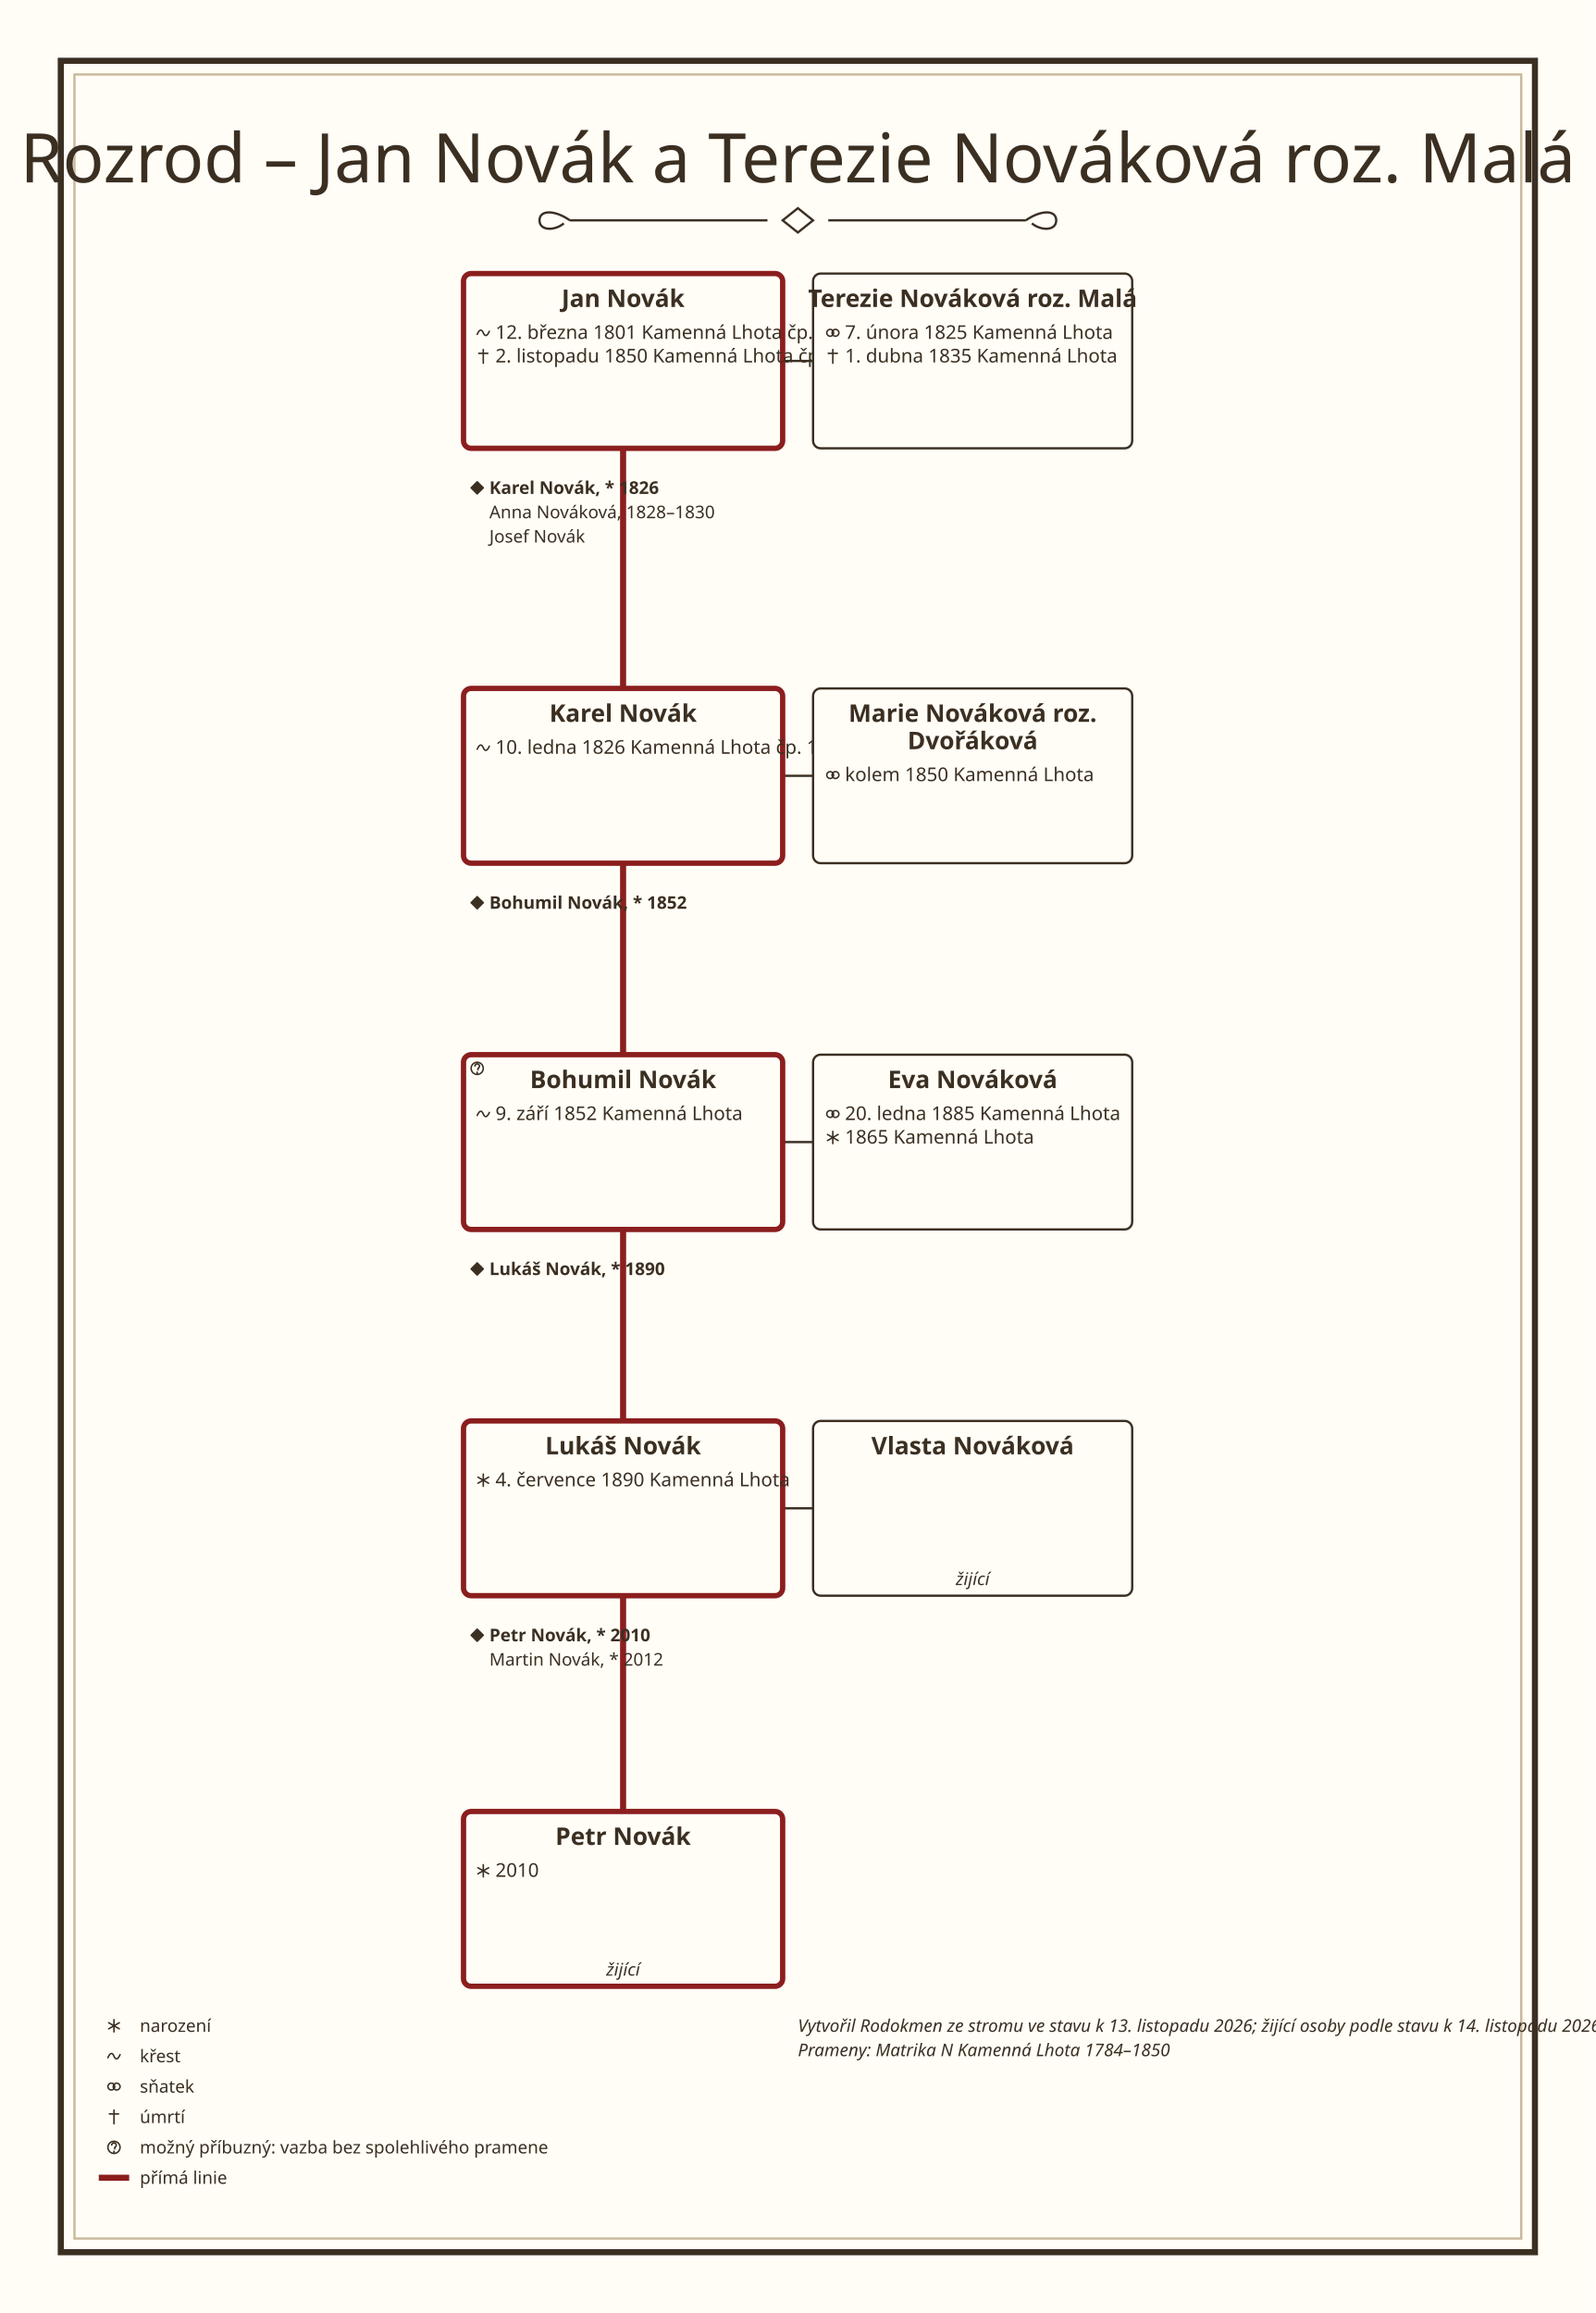
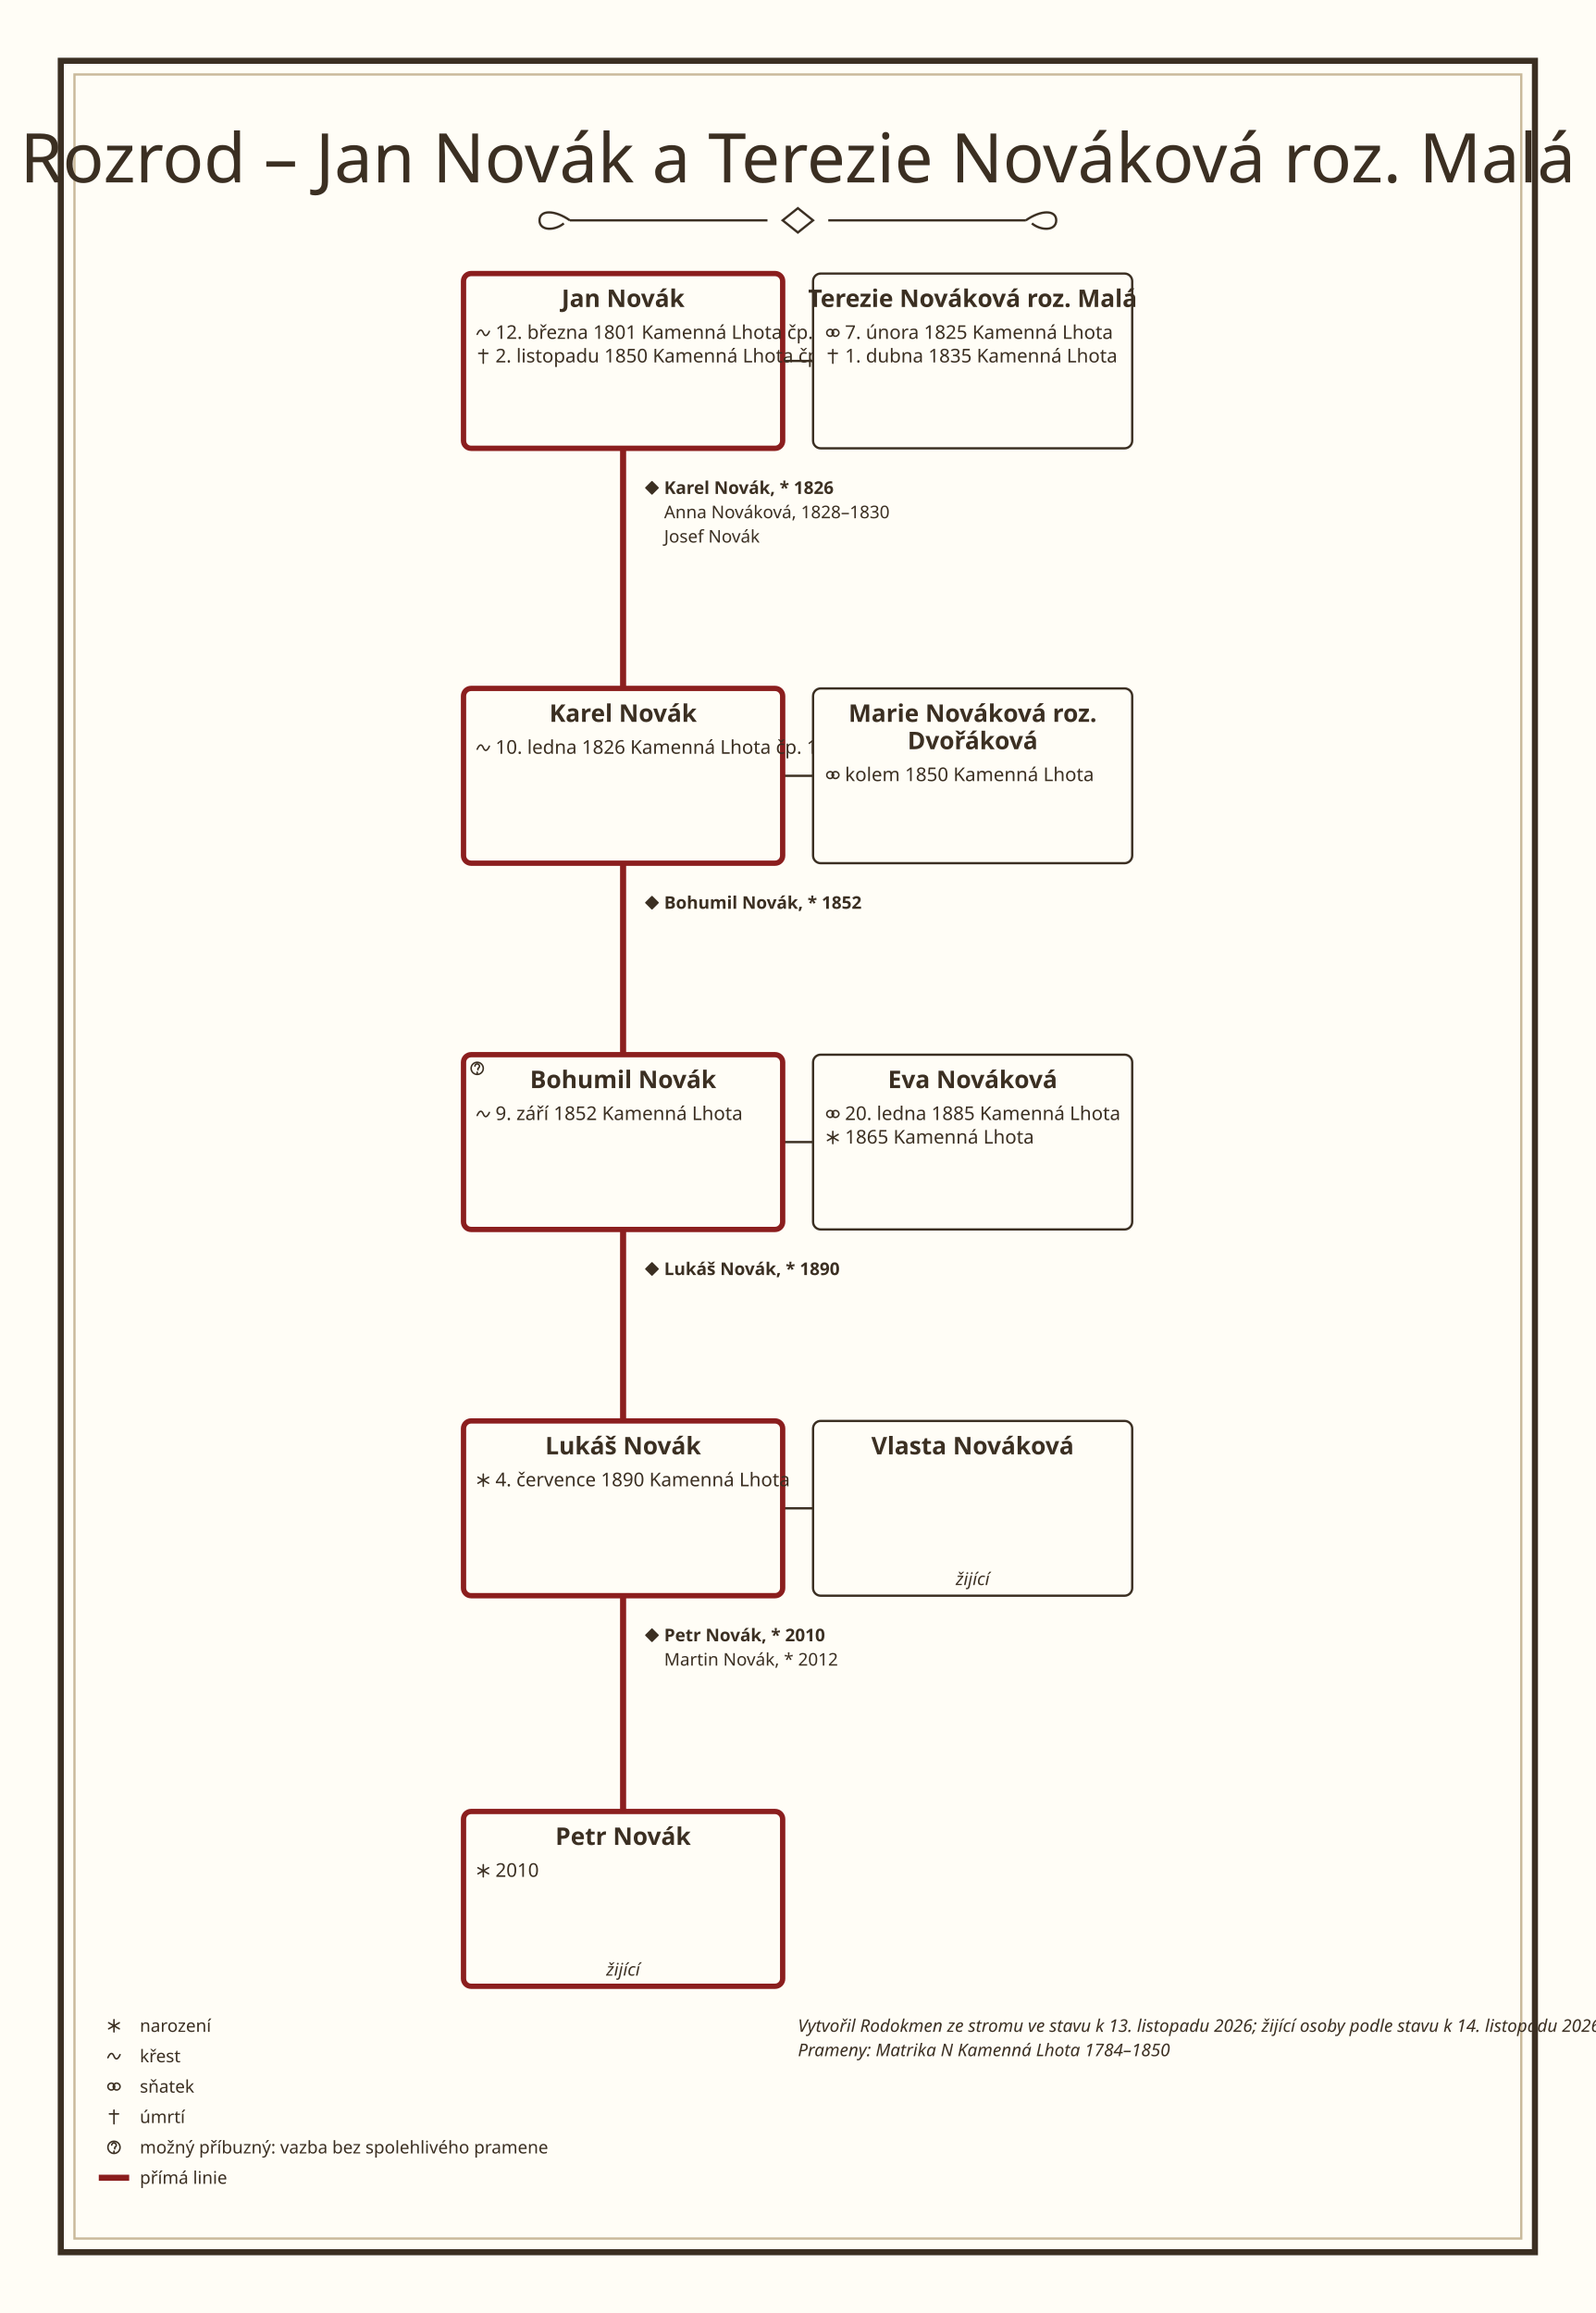
<svg xmlns="http://www.w3.org/2000/svg" data-sheet="1" height="304.4mm" viewBox="0 0 2100 3044" width="210mm">
  <style>/*FONTS*/</style>
  <rect fill="#fffdf6" height="3044" width="2100" x="0" y="0" />
  <rect fill="none" height="2884" stroke="#3b2f22" stroke-width="8" width="1940" x="80" y="80" />
  <rect fill="none" height="2848" stroke="#c9b99a" stroke-width="3" width="1904" x="98" y="98" />
  <text fill="#3b2f22" font-family="Grenze Gotisch" font-size="90" text-anchor="middle" x="1050" y="240">Rozrod – Jan Novák a Terezie Nováková roz. Malá</text>
  <path d="M-300 0H-40M40 0H300M-300 0c-20 -14 -40 -14 -40 0s20 14 32 4M300 0c20 -14 40 -14 40 0s-20 14 -32 4M0 -16L20 0L0 16L-20 0Z" fill="none" stroke="#3b2f22" stroke-width="3" transform="translate(1050 290)" />
  <g data-layer="chart" transform="translate(610 360) scale(1.000)">
    <g data-layer="lines">
      <path d="M420 115H460" fill="none" stroke="#3b2f22" stroke-width="3" />
      <path d="M420 661H460" fill="none" stroke="#3b2f22" stroke-width="3" />
      <path d="M420 1143H460" fill="none" stroke="#3b2f22" stroke-width="3" />
      <path d="M420 1625H460" fill="none" stroke="#3b2f22" stroke-width="3" />
      <path d="M210 230V546" fill="none" stroke="#8b1e1e" stroke-width="8" />
      <path d="M210 776V1028" fill="none" stroke="#8b1e1e" stroke-width="8" />
      <path d="M210 1258V1510" fill="none" stroke="#8b1e1e" stroke-width="8" />
      <path d="M210 1740V2024" fill="none" stroke="#8b1e1e" stroke-width="8" />
    </g>
    <g data-layer="cards">
      <g data-card="person" data-key="line:0192f0c4-7a1e-7c3b-9d2a-000000000001" data-line="true" data-person="0192f0c4-7a1e-7c3b-9d2a-000000000001">
        <rect fill="#fffdf6" height="230" rx="10" stroke="#8b1e1e" stroke-width="7" width="420" x="0" y="0" />
        <text fill="#3b2f22" font-family="EB Garamond" font-size="32" font-weight="600" text-anchor="middle" x="210" y="44">Jan Novák</text>
        <text fill="#3b2f22" font-family="EB Garamond" font-size="25" lengthAdjust="spacingAndGlyphs" textLength="362" x="42" y="86">12. března 1801 Kamenná Lhota čp. 12</text>
        <text fill="#3b2f22" font-family="EB Garamond" font-size="25" lengthAdjust="spacingAndGlyphs" textLength="362" x="42" y="117">2. listopadu 1850 Kamenná Lhota čp. 15</text>
        <path d="M2 12C5 5 8 5 10 10S15 15 18 8" fill="none" stroke="#3b2f22" stroke-linecap="round" stroke-linejoin="round" stroke-width="2" transform="translate(16 68)" />
        <path d="M10 1V19M4 6H16" fill="none" stroke="#3b2f22" stroke-linecap="round" stroke-linejoin="round" stroke-width="2" transform="translate(16 99)" />
      </g>
      <g data-card="partner" data-key="line:0192f0c4-7a1e-7c3b-9d2a-000000000001+0192f0c4-7a1e-7c3b-9d2a-000000000002" data-person="0192f0c4-7a1e-7c3b-9d2a-000000000002">
        <rect fill="#fffdf6" height="230" rx="10" stroke="#3b2f22" stroke-width="3" width="420" x="460" y="0" />
        <text fill="#3b2f22" font-family="EB Garamond" font-size="32" font-weight="600" text-anchor="middle" x="670" y="44">Terezie Nováková roz. Malá</text>
        <text fill="#3b2f22" font-family="EB Garamond" font-size="25" x="502" y="86">7. února 1825 Kamenná Lhota</text>
        <text fill="#3b2f22" font-family="EB Garamond" font-size="25" x="502" y="117">1. dubna 1835 Kamenná Lhota</text>
        <path d="M2 10a4.5 4.5 0 1 0 9 0a4.5 4.5 0 1 0 -9 0M9 10a4.5 4.5 0 1 0 9 0a4.5 4.5 0 1 0 -9 0" fill="none" stroke="#3b2f22" stroke-linecap="round" stroke-linejoin="round" stroke-width="2" transform="translate(476 68)" />
        <path d="M10 1V19M4 6H16" fill="none" stroke="#3b2f22" stroke-linecap="round" stroke-linejoin="round" stroke-width="2" transform="translate(476 99)" />
      </g>
      <g data-card="list" data-key="list:0192f0c4-7a1e-7c3b-9d2a-000000000001">
-         <text fill="#3b2f22" font-family="EB Garamond" font-size="23" font-weight="600" x="34" y="290">Karel Novák, * 1826</text>
-         <text fill="#3b2f22" font-family="EB Garamond" font-size="23" x="34" y="322">Anna Nováková, 1828–1830</text>
-         <text fill="#3b2f22" font-family="EB Garamond" font-size="23" x="34" y="354">Josef Novák</text>
-         <path d="M10 2L18 10L10 18L2 10Z" fill="#3b2f22" stroke="#3b2f22" stroke-linecap="round" stroke-linejoin="round" stroke-width="2" transform="translate(8 272)" />
+         <text fill="#3b2f22" font-family="EB Garamond" font-size="23" font-weight="600" x="264" y="290">Karel Novák, * 1826</text>
+         <text fill="#3b2f22" font-family="EB Garamond" font-size="23" x="264" y="322">Anna Nováková, 1828–1830</text>
+         <text fill="#3b2f22" font-family="EB Garamond" font-size="23" x="264" y="354">Josef Novák</text>
+         <path d="M10 2L18 10L10 18L2 10Z" fill="#3b2f22" stroke="#3b2f22" stroke-linecap="round" stroke-linejoin="round" stroke-width="2" transform="translate(238 272)" />
      </g>
      <g data-card="person" data-key="line:0192f0c4-7a1e-7c3b-9d2a-000000000004" data-line="true" data-person="0192f0c4-7a1e-7c3b-9d2a-000000000004">
        <rect fill="#fffdf6" height="230" rx="10" stroke="#8b1e1e" stroke-width="7" width="420" x="0" y="546" />
        <text fill="#3b2f22" font-family="EB Garamond" font-size="32" font-weight="600" text-anchor="middle" x="210" y="590">Karel Novák</text>
        <text fill="#3b2f22" font-family="EB Garamond" font-size="25" lengthAdjust="spacingAndGlyphs" textLength="362" x="42" y="632">10. ledna 1826 Kamenná Lhota čp. 15</text>
        <path d="M2 12C5 5 8 5 10 10S15 15 18 8" fill="none" stroke="#3b2f22" stroke-linecap="round" stroke-linejoin="round" stroke-width="2" transform="translate(16 614)" />
      </g>
      <g data-card="partner" data-key="line:0192f0c4-7a1e-7c3b-9d2a-000000000004+0192f0c4-7a1e-7c3b-9d2a-000000000010" data-person="0192f0c4-7a1e-7c3b-9d2a-000000000010">
        <rect fill="#fffdf6" height="230" rx="10" stroke="#3b2f22" stroke-width="3" width="420" x="460" y="546" />
        <text fill="#3b2f22" font-family="EB Garamond" font-size="32" font-weight="600" text-anchor="middle" x="670" y="590">Marie Nováková roz.</text>
        <text fill="#3b2f22" font-family="EB Garamond" font-size="32" font-weight="600" text-anchor="middle" x="670" y="626">Dvořáková</text>
        <text fill="#3b2f22" font-family="EB Garamond" font-size="25" x="502" y="668">kolem 1850 Kamenná Lhota</text>
        <path d="M2 10a4.5 4.5 0 1 0 9 0a4.5 4.5 0 1 0 -9 0M9 10a4.5 4.5 0 1 0 9 0a4.5 4.5 0 1 0 -9 0" fill="none" stroke="#3b2f22" stroke-linecap="round" stroke-linejoin="round" stroke-width="2" transform="translate(476 650)" />
      </g>
      <g data-card="list" data-key="list:0192f0c4-7a1e-7c3b-9d2a-000000000004">
-         <text fill="#3b2f22" font-family="EB Garamond" font-size="23" font-weight="600" x="34" y="836">Bohumil Novák, * 1852</text>
-         <path d="M10 2L18 10L10 18L2 10Z" fill="#3b2f22" stroke="#3b2f22" stroke-linecap="round" stroke-linejoin="round" stroke-width="2" transform="translate(8 818)" />
+         <text fill="#3b2f22" font-family="EB Garamond" font-size="23" font-weight="600" x="264" y="836">Bohumil Novák, * 1852</text>
+         <path d="M10 2L18 10L10 18L2 10Z" fill="#3b2f22" stroke="#3b2f22" stroke-linecap="round" stroke-linejoin="round" stroke-width="2" transform="translate(238 818)" />
      </g>
      <g data-card="person" data-key="line:0192f0c4-7a1e-7c3b-9d2a-000000000011" data-line="true" data-person="0192f0c4-7a1e-7c3b-9d2a-000000000011">
        <rect fill="#fffdf6" height="230" rx="10" stroke="#8b1e1e" stroke-width="7" width="420" x="0" y="1028" />
        <text fill="#3b2f22" font-family="EB Garamond" font-size="32" font-weight="600" text-anchor="middle" x="210" y="1072">Bohumil Novák</text>
        <text fill="#3b2f22" font-family="EB Garamond" font-size="25" x="42" y="1114">9. září 1852 Kamenná Lhota</text>
        <path d="M2 12C5 5 8 5 10 10S15 15 18 8" fill="none" stroke="#3b2f22" stroke-linecap="round" stroke-linejoin="round" stroke-width="2" transform="translate(16 1096)" />
        <path d="M7 7a3 3 0 1 1 4 3v2M10 15v2M2 10a8 8 0 1 0 16 0a8 8 0 1 0 -16 0" fill="none" stroke="#3b2f22" stroke-linecap="round" stroke-linejoin="round" stroke-width="2" transform="translate(8 1036)" />
      </g>
      <g data-card="partner" data-key="line:0192f0c4-7a1e-7c3b-9d2a-000000000011+0192f0c4-7a1e-7c3b-9d2a-000000000012" data-person="0192f0c4-7a1e-7c3b-9d2a-000000000012">
        <rect fill="#fffdf6" height="230" rx="10" stroke="#3b2f22" stroke-width="3" width="420" x="460" y="1028" />
        <text fill="#3b2f22" font-family="EB Garamond" font-size="32" font-weight="600" text-anchor="middle" x="670" y="1072">Eva Nováková</text>
        <text fill="#3b2f22" font-family="EB Garamond" font-size="25" x="502" y="1114">20. ledna 1885 Kamenná Lhota</text>
        <text fill="#3b2f22" font-family="EB Garamond" font-size="25" x="502" y="1145">1865 Kamenná Lhota</text>
        <path d="M2 10a4.5 4.5 0 1 0 9 0a4.5 4.5 0 1 0 -9 0M9 10a4.5 4.5 0 1 0 9 0a4.5 4.5 0 1 0 -9 0" fill="none" stroke="#3b2f22" stroke-linecap="round" stroke-linejoin="round" stroke-width="2" transform="translate(476 1096)" />
        <path d="M10 2V18M3 6L17 14M17 6L3 14" fill="none" stroke="#3b2f22" stroke-linecap="round" stroke-linejoin="round" stroke-width="2" transform="translate(476 1127)" />
      </g>
      <g data-card="list" data-key="list:0192f0c4-7a1e-7c3b-9d2a-000000000011">
-         <text fill="#3b2f22" font-family="EB Garamond" font-size="23" font-weight="600" x="34" y="1318">Lukáš Novák, * 1890</text>
-         <path d="M10 2L18 10L10 18L2 10Z" fill="#3b2f22" stroke="#3b2f22" stroke-linecap="round" stroke-linejoin="round" stroke-width="2" transform="translate(8 1300)" />
+         <text fill="#3b2f22" font-family="EB Garamond" font-size="23" font-weight="600" x="264" y="1318">Lukáš Novák, * 1890</text>
+         <path d="M10 2L18 10L10 18L2 10Z" fill="#3b2f22" stroke="#3b2f22" stroke-linecap="round" stroke-linejoin="round" stroke-width="2" transform="translate(238 1300)" />
      </g>
      <g data-card="person" data-key="line:0192f0c4-7a1e-7c3b-9d2a-000000000013" data-line="true" data-person="0192f0c4-7a1e-7c3b-9d2a-000000000013">
        <rect fill="#fffdf6" height="230" rx="10" stroke="#8b1e1e" stroke-width="7" width="420" x="0" y="1510" />
        <text fill="#3b2f22" font-family="EB Garamond" font-size="32" font-weight="600" text-anchor="middle" x="210" y="1554">Lukáš Novák</text>
        <text fill="#3b2f22" font-family="EB Garamond" font-size="25" x="42" y="1596">4. července 1890 Kamenná Lhota</text>
        <path d="M10 2V18M3 6L17 14M17 6L3 14" fill="none" stroke="#3b2f22" stroke-linecap="round" stroke-linejoin="round" stroke-width="2" transform="translate(16 1578)" />
      </g>
      <g data-card="partner" data-key="line:0192f0c4-7a1e-7c3b-9d2a-000000000013+0192f0c4-7a1e-7c3b-9d2a-000000000017" data-person="0192f0c4-7a1e-7c3b-9d2a-000000000017">
        <rect fill="#fffdf6" height="230" rx="10" stroke="#3b2f22" stroke-width="3" width="420" x="460" y="1510" />
        <text fill="#3b2f22" font-family="EB Garamond" font-size="32" font-weight="600" text-anchor="middle" x="670" y="1554">Vlasta Nováková</text>
        <text fill="#3b2f22" font-family="EB Garamond" font-size="23" font-style="italic" text-anchor="middle" x="670" y="1726">žijící</text>
      </g>
      <g data-card="list" data-key="list:0192f0c4-7a1e-7c3b-9d2a-000000000013">
-         <text fill="#3b2f22" font-family="EB Garamond" font-size="23" font-weight="600" x="34" y="1800">Petr Novák, * 2010</text>
-         <text fill="#3b2f22" font-family="EB Garamond" font-size="23" x="34" y="1832">Martin Novák, * 2012</text>
-         <path d="M10 2L18 10L10 18L2 10Z" fill="#3b2f22" stroke="#3b2f22" stroke-linecap="round" stroke-linejoin="round" stroke-width="2" transform="translate(8 1782)" />
+         <text fill="#3b2f22" font-family="EB Garamond" font-size="23" font-weight="600" x="264" y="1800">Petr Novák, * 2010</text>
+         <text fill="#3b2f22" font-family="EB Garamond" font-size="23" x="264" y="1832">Martin Novák, * 2012</text>
+         <path d="M10 2L18 10L10 18L2 10Z" fill="#3b2f22" stroke="#3b2f22" stroke-linecap="round" stroke-linejoin="round" stroke-width="2" transform="translate(238 1782)" />
      </g>
      <g data-card="person" data-key="line:0192f0c4-7a1e-7c3b-9d2a-000000000014" data-line="true" data-person="0192f0c4-7a1e-7c3b-9d2a-000000000014">
        <rect fill="#fffdf6" height="230" rx="10" stroke="#8b1e1e" stroke-width="7" width="420" x="0" y="2024" />
        <text fill="#3b2f22" font-family="EB Garamond" font-size="32" font-weight="600" text-anchor="middle" x="210" y="2068">Petr Novák</text>
        <text fill="#3b2f22" font-family="EB Garamond" font-size="25" x="42" y="2110">2010</text>
        <text fill="#3b2f22" font-family="EB Garamond" font-size="23" font-style="italic" text-anchor="middle" x="210" y="2240">žijící</text>
        <path d="M10 2V18M3 6L17 14M17 6L3 14" fill="none" stroke="#3b2f22" stroke-linecap="round" stroke-linejoin="round" stroke-width="2" transform="translate(16 2092)" />
      </g>
    </g>
  </g>
  <g data-layer="legend">
    <g data-legend="birth">
      <path d="M10 2V18M3 6L17 14M17 6L3 14" fill="none" stroke="#3b2f22" stroke-linecap="round" stroke-linejoin="round" stroke-width="2" transform="translate(140 2656)" />
      <text fill="#3b2f22" font-family="EB Garamond" font-size="23" x="184" y="2674">narození</text>
    </g>
    <g data-legend="baptism">
      <path d="M2 12C5 5 8 5 10 10S15 15 18 8" fill="none" stroke="#3b2f22" stroke-linecap="round" stroke-linejoin="round" stroke-width="2" transform="translate(140 2696)" />
      <text fill="#3b2f22" font-family="EB Garamond" font-size="23" x="184" y="2714">křest</text>
    </g>
    <g data-legend="marriage">
      <path d="M2 10a4.5 4.5 0 1 0 9 0a4.5 4.5 0 1 0 -9 0M9 10a4.5 4.5 0 1 0 9 0a4.5 4.5 0 1 0 -9 0" fill="none" stroke="#3b2f22" stroke-linecap="round" stroke-linejoin="round" stroke-width="2" transform="translate(140 2736)" />
      <text fill="#3b2f22" font-family="EB Garamond" font-size="23" x="184" y="2754">sňatek</text>
    </g>
    <g data-legend="death">
      <path d="M10 1V19M4 6H16" fill="none" stroke="#3b2f22" stroke-linecap="round" stroke-linejoin="round" stroke-width="2" transform="translate(140 2776)" />
      <text fill="#3b2f22" font-family="EB Garamond" font-size="23" x="184" y="2794">úmrtí</text>
    </g>
    <g data-legend="possible">
      <path d="M7 7a3 3 0 1 1 4 3v2M10 15v2M2 10a8 8 0 1 0 16 0a8 8 0 1 0 -16 0" fill="none" stroke="#3b2f22" stroke-linecap="round" stroke-linejoin="round" stroke-width="2" transform="translate(140 2816)" />
      <text fill="#3b2f22" font-family="EB Garamond" font-size="23" x="184" y="2834">možný příbuzný: vazba bez spolehlivého pramene</text>
    </g>
    <g data-legend="line">
      <path d="M130 2866H170" fill="none" stroke="#8b1e1e" stroke-width="8" />
      <text fill="#3b2f22" font-family="EB Garamond" font-size="23" x="184" y="2874">přímá linie</text>
    </g>
  </g>
  <g data-layer="colophon">
    <text fill="#3b2f22" font-family="EB Garamond" font-size="23" font-style="italic" lengthAdjust="spacingAndGlyphs" textLength="800" x="1050" y="2674">Vytvořil Rodokmen ze stromu ve stavu k 13. listopadu 2026; žijící osoby podle stavu k 14. listopadu 2026.</text>
    <text fill="#3b2f22" font-family="EB Garamond" font-size="23" font-style="italic" x="1050" y="2706">Prameny: Matrika N Kamenná Lhota 1784–1850</text>
  </g>
</svg>
